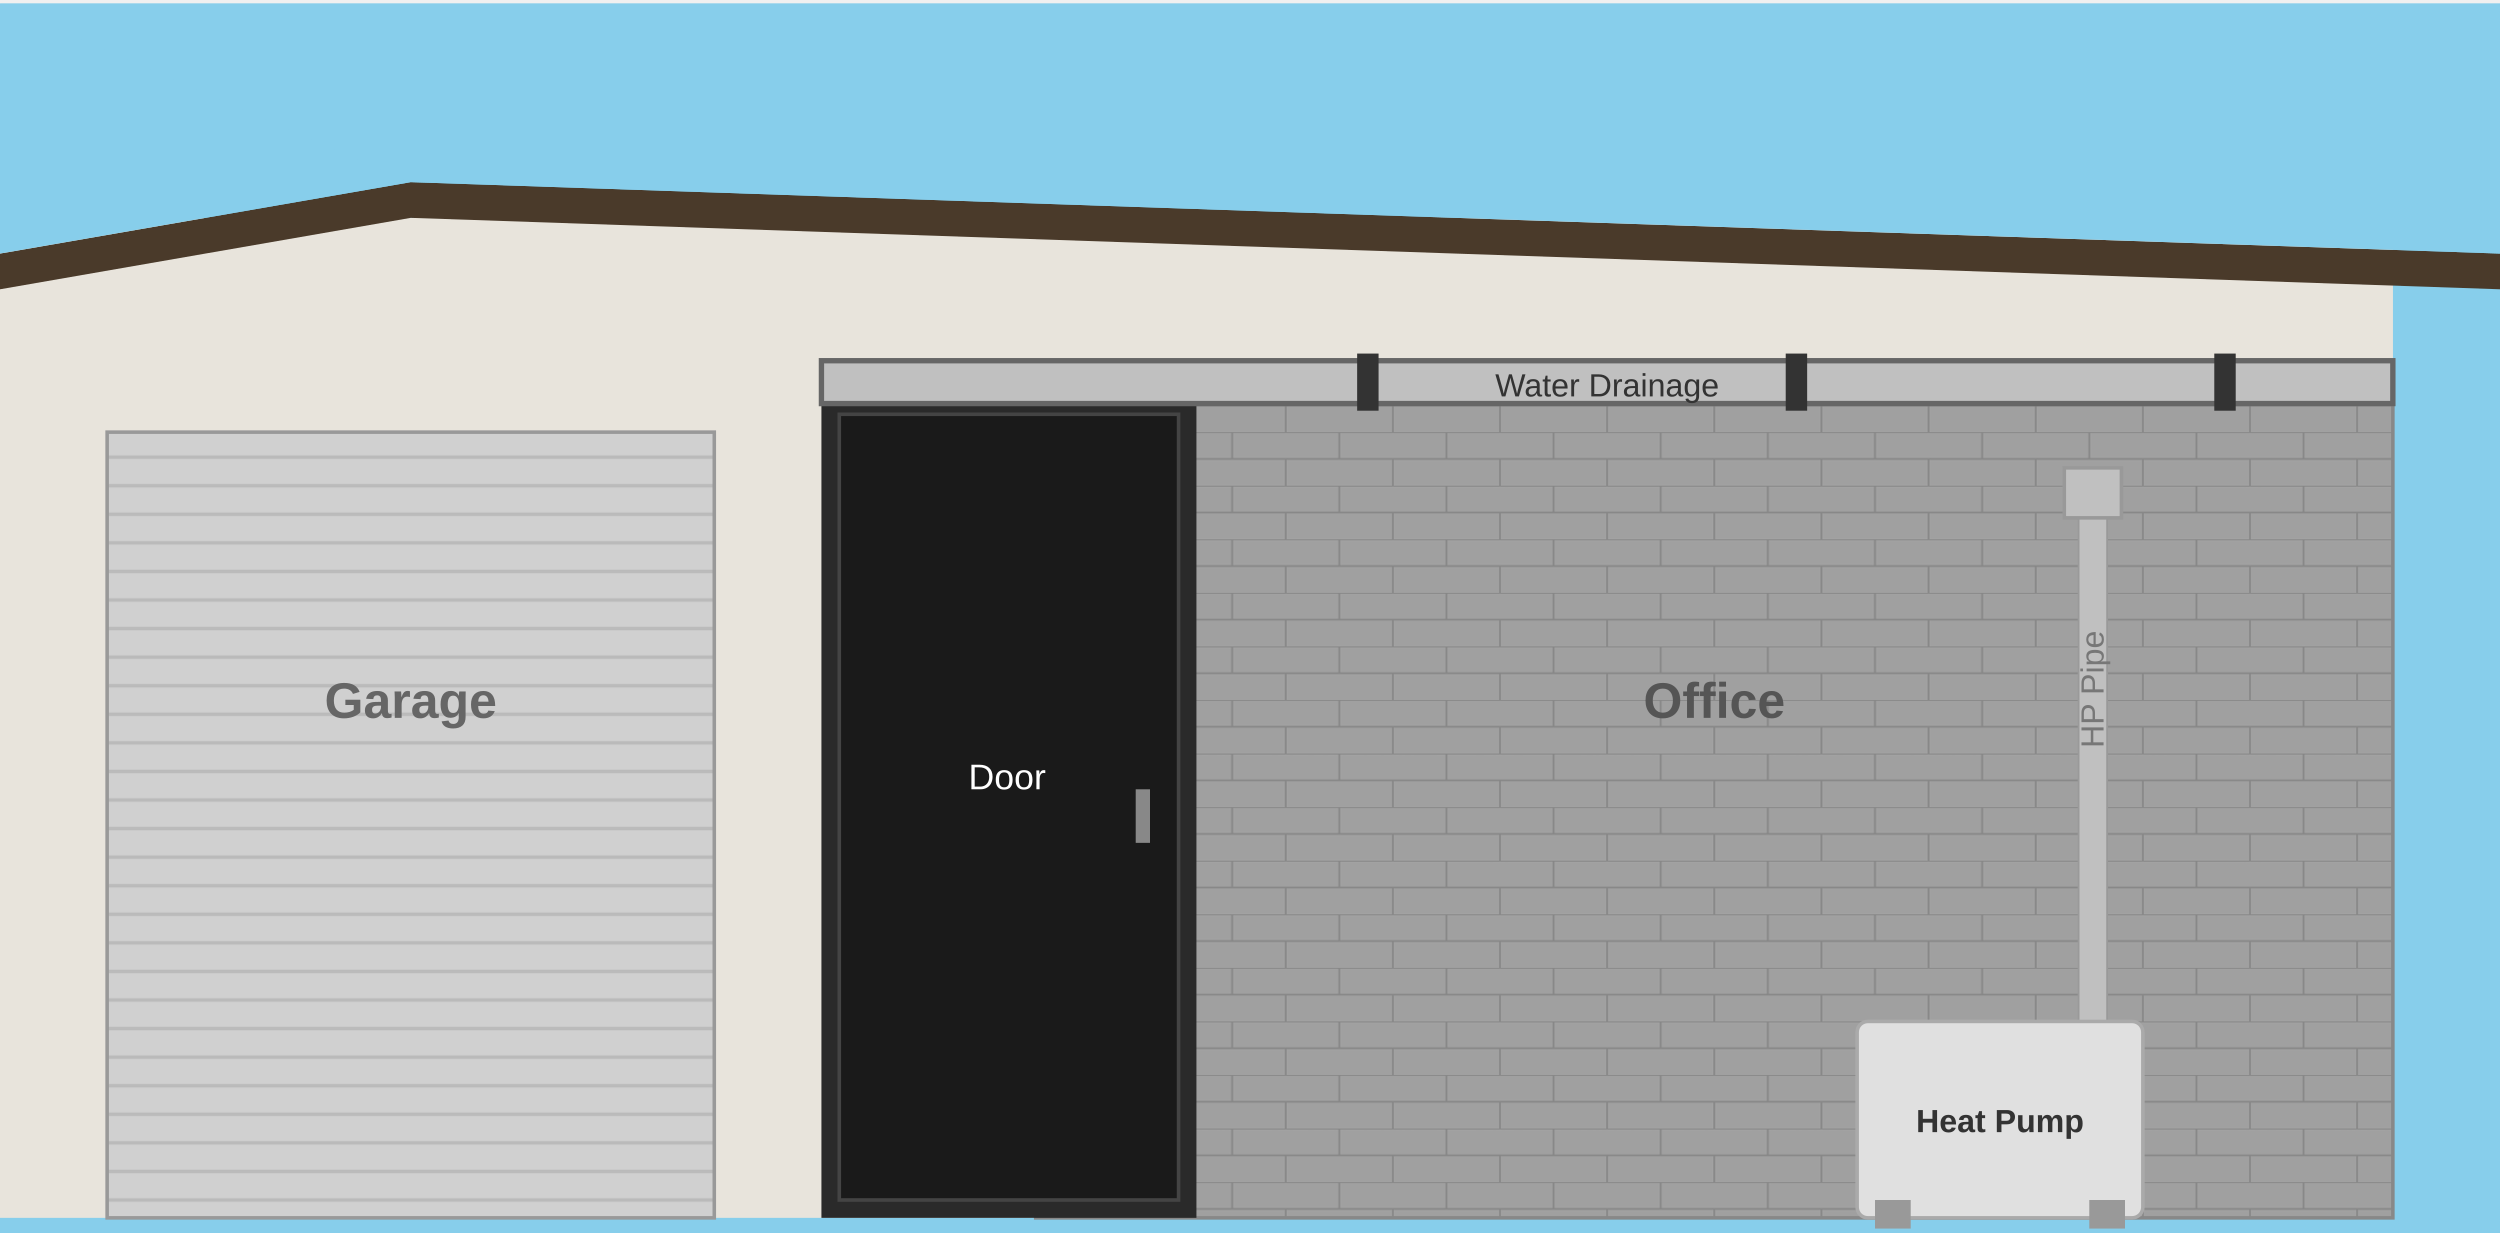
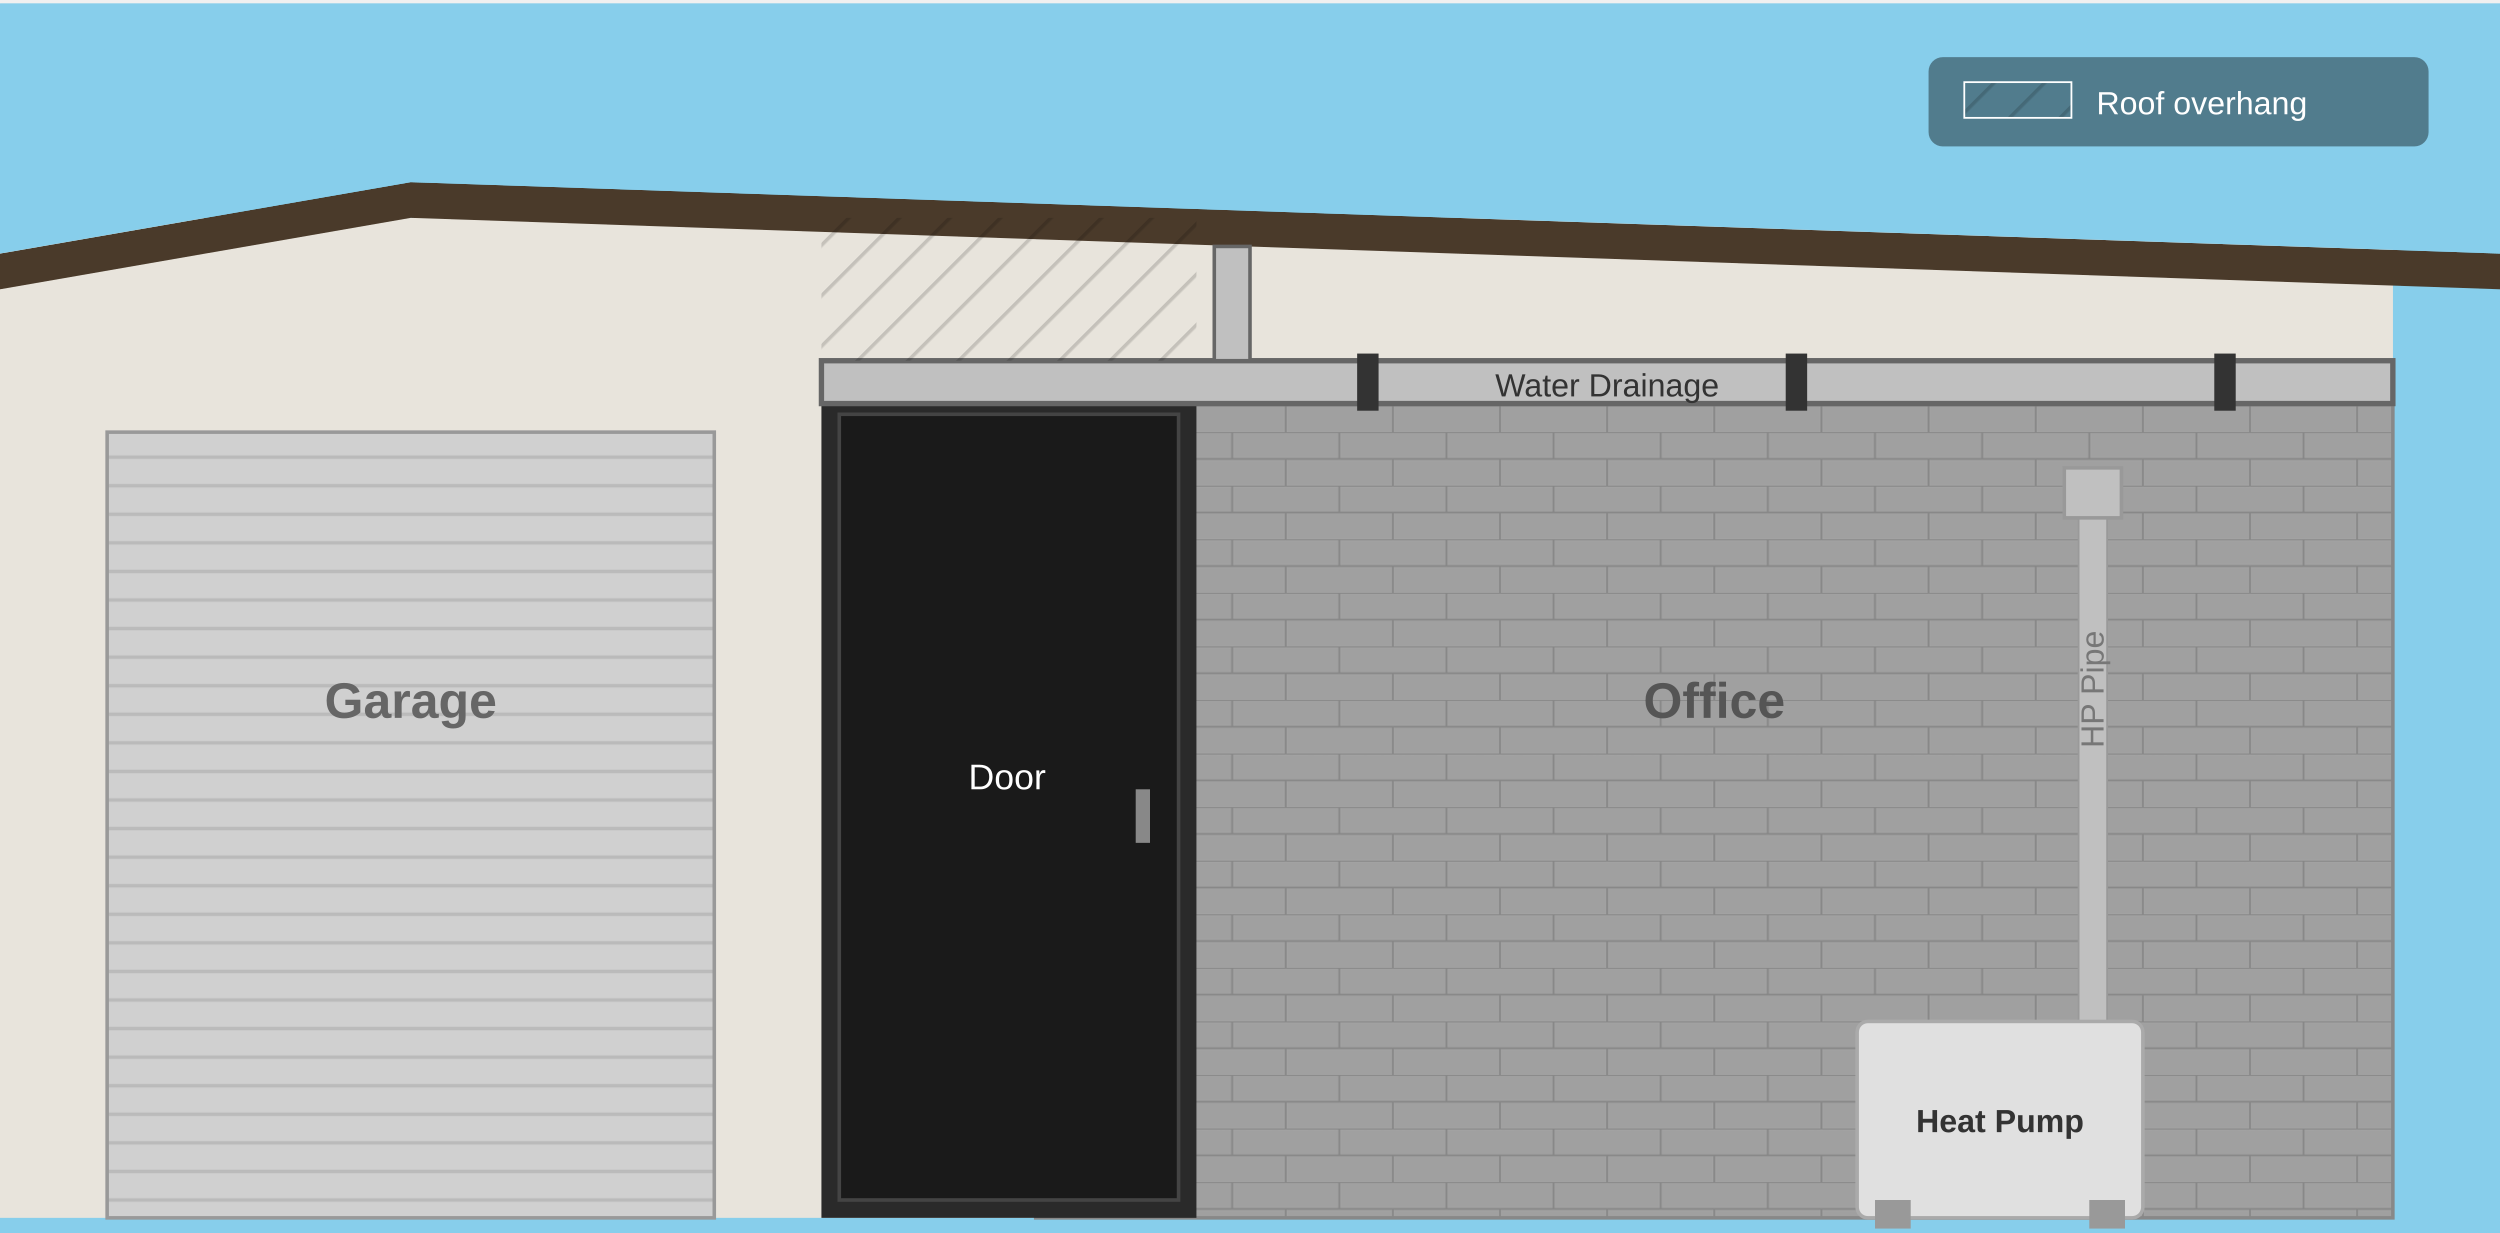
<svg xmlns="http://www.w3.org/2000/svg" width="700" height="345" viewBox="0 0 700 343" font-family="Arial, sans-serif">
  <defs>
    <pattern id="blockwork" width="30" height="15" patternUnits="userSpaceOnUse">
      <rect width="30" height="15" fill="#a0a0a0" />
      <line x1="0" y1="0" x2="30" y2="0" stroke="#888" stroke-width="0.5" />
      <line x1="15" y1="0" x2="15" y2="7.5" stroke="#888" stroke-width="0.5" />
      <line x1="0" y1="7.5" x2="30" y2="7.5" stroke="#888" stroke-width="0.5" />
      <line x1="0" y1="7.5" x2="0" y2="15" stroke="#888" stroke-width="0.5" />
      <line x1="30" y1="7.5" x2="30" y2="15" stroke="#888" stroke-width="0.5" />
    </pattern>
    <pattern id="roller-door" width="700" height="8" patternUnits="userSpaceOnUse">
      <rect width="700" height="8" fill="#d0d0d0" />
      <line x1="0" y1="7" x2="700" y2="7" stroke="#bbb" stroke-width="1" />
+     </pattern>
+     <pattern id="overhang-hatch" width="10" height="10" patternUnits="userSpaceOnUse" patternTransform="rotate(45)">
+       <rect width="10" height="10" fill="none" />
+       <line x1="0" y1="0" x2="0" y2="10" stroke="rgba(0,0,0,0.15)" stroke-width="2" />
    </pattern>
    <marker id="arrow" markerWidth="6" markerHeight="4" refX="6" refY="2" orient="auto">
      <polygon points="0,0 6,2 0,4" fill="#333" />
    </marker>
  </defs>
  <rect width="700" height="400" fill="#87CEEB" />
  <rect x="0" y="60" width="670" height="280" fill="#e8e4dc" stroke="none" />
  <rect x="670" y="60" width="30" height="280" fill="#87CEEB" stroke="none" />
  <rect x="30" y="120" width="170" height="220" fill="url(#roller-door)" stroke="#999" stroke-width="1" />
  <rect x="290" y="110" width="380" height="230" fill="url(#blockwork)" stroke="#888" stroke-width="1" />
  <rect x="290" y="60" width="380" height="50" fill="#e8e4dc" stroke="none" />
  <polygon points="0,70 115,50 700,70 700,80 115,60 0,80" fill="#4a3a2a" />
  <polygon points="0,0 0,70 115,50" fill="#87CEEB" />
  <polygon points="0,0 115,50 700,70 700,0" fill="#87CEEB" />
  <rect x="230" y="110" width="105" height="230" fill="#2a2a2a" />
  <rect x="235" y="115" width="95" height="220" fill="#1a1a1a" stroke="#444" stroke-width="1" />
  <rect x="230" y="100" width="440" height="12" fill="#c0c0c0" stroke="#666" stroke-width="1.5" />
+   <rect x="340" y="68" width="10" height="32" fill="#c0c0c0" stroke="#666" stroke-width="1" />
  <rect x="380" y="98" width="6" height="16" fill="#333" />
  <rect x="500" y="98" width="6" height="16" fill="#333" />
  <rect x="620" y="98" width="6" height="16" fill="#333" />
  <text x="450" y="110" text-anchor="middle" fill="#333" font-size="9">Water Drainage</text>
  <rect x="318" y="220" width="4" height="15" fill="#888" />
  <rect x="582" y="140" width="8" height="145" fill="#c0c0c0" stroke="#999" stroke-width="0.5" />
  <rect x="578" y="130" width="16" height="14" fill="#c0c0c0" stroke="#999" stroke-width="1" />
  <rect x="520" y="285" width="80" height="55" fill="#e0e0e0" stroke="#aaa" stroke-width="1" rx="3" />
  <text x="560" y="316" text-anchor="middle" fill="#333" font-size="9" font-weight="bold">Heat Pump</text>
  <rect x="525" y="335" width="10" height="8" fill="#999" />
  <rect x="585" y="335" width="10" height="8" fill="#999" />
  <text x="115" y="200" text-anchor="middle" fill="#666" font-weight="bold" font-size="14">Garage</text>
  <text x="282" y="220" text-anchor="middle" fill="white" font-size="10">Door</text>
  <text x="480" y="200" text-anchor="middle" fill="#555" font-weight="bold" font-size="14">Office</text>
  <text x="589" y="192" text-anchor="middle" fill="#777" font-size="9" transform="rotate(-90,589,192)">HP Pipe</text>
+   <rect x="230" y="60" width="105" height="40" fill="url(#overhang-hatch)" />
+   <rect x="540" y="15" width="140" height="25" rx="4" fill="rgba(0,0,0,0.4)" stroke="none" />
+   <rect x="550" y="22" width="30" height="10" fill="url(#overhang-hatch)" stroke="white" stroke-width="0.5" />
+   <text x="587" y="31" fill="white" font-size="9">Roof overhang</text>
</svg>
